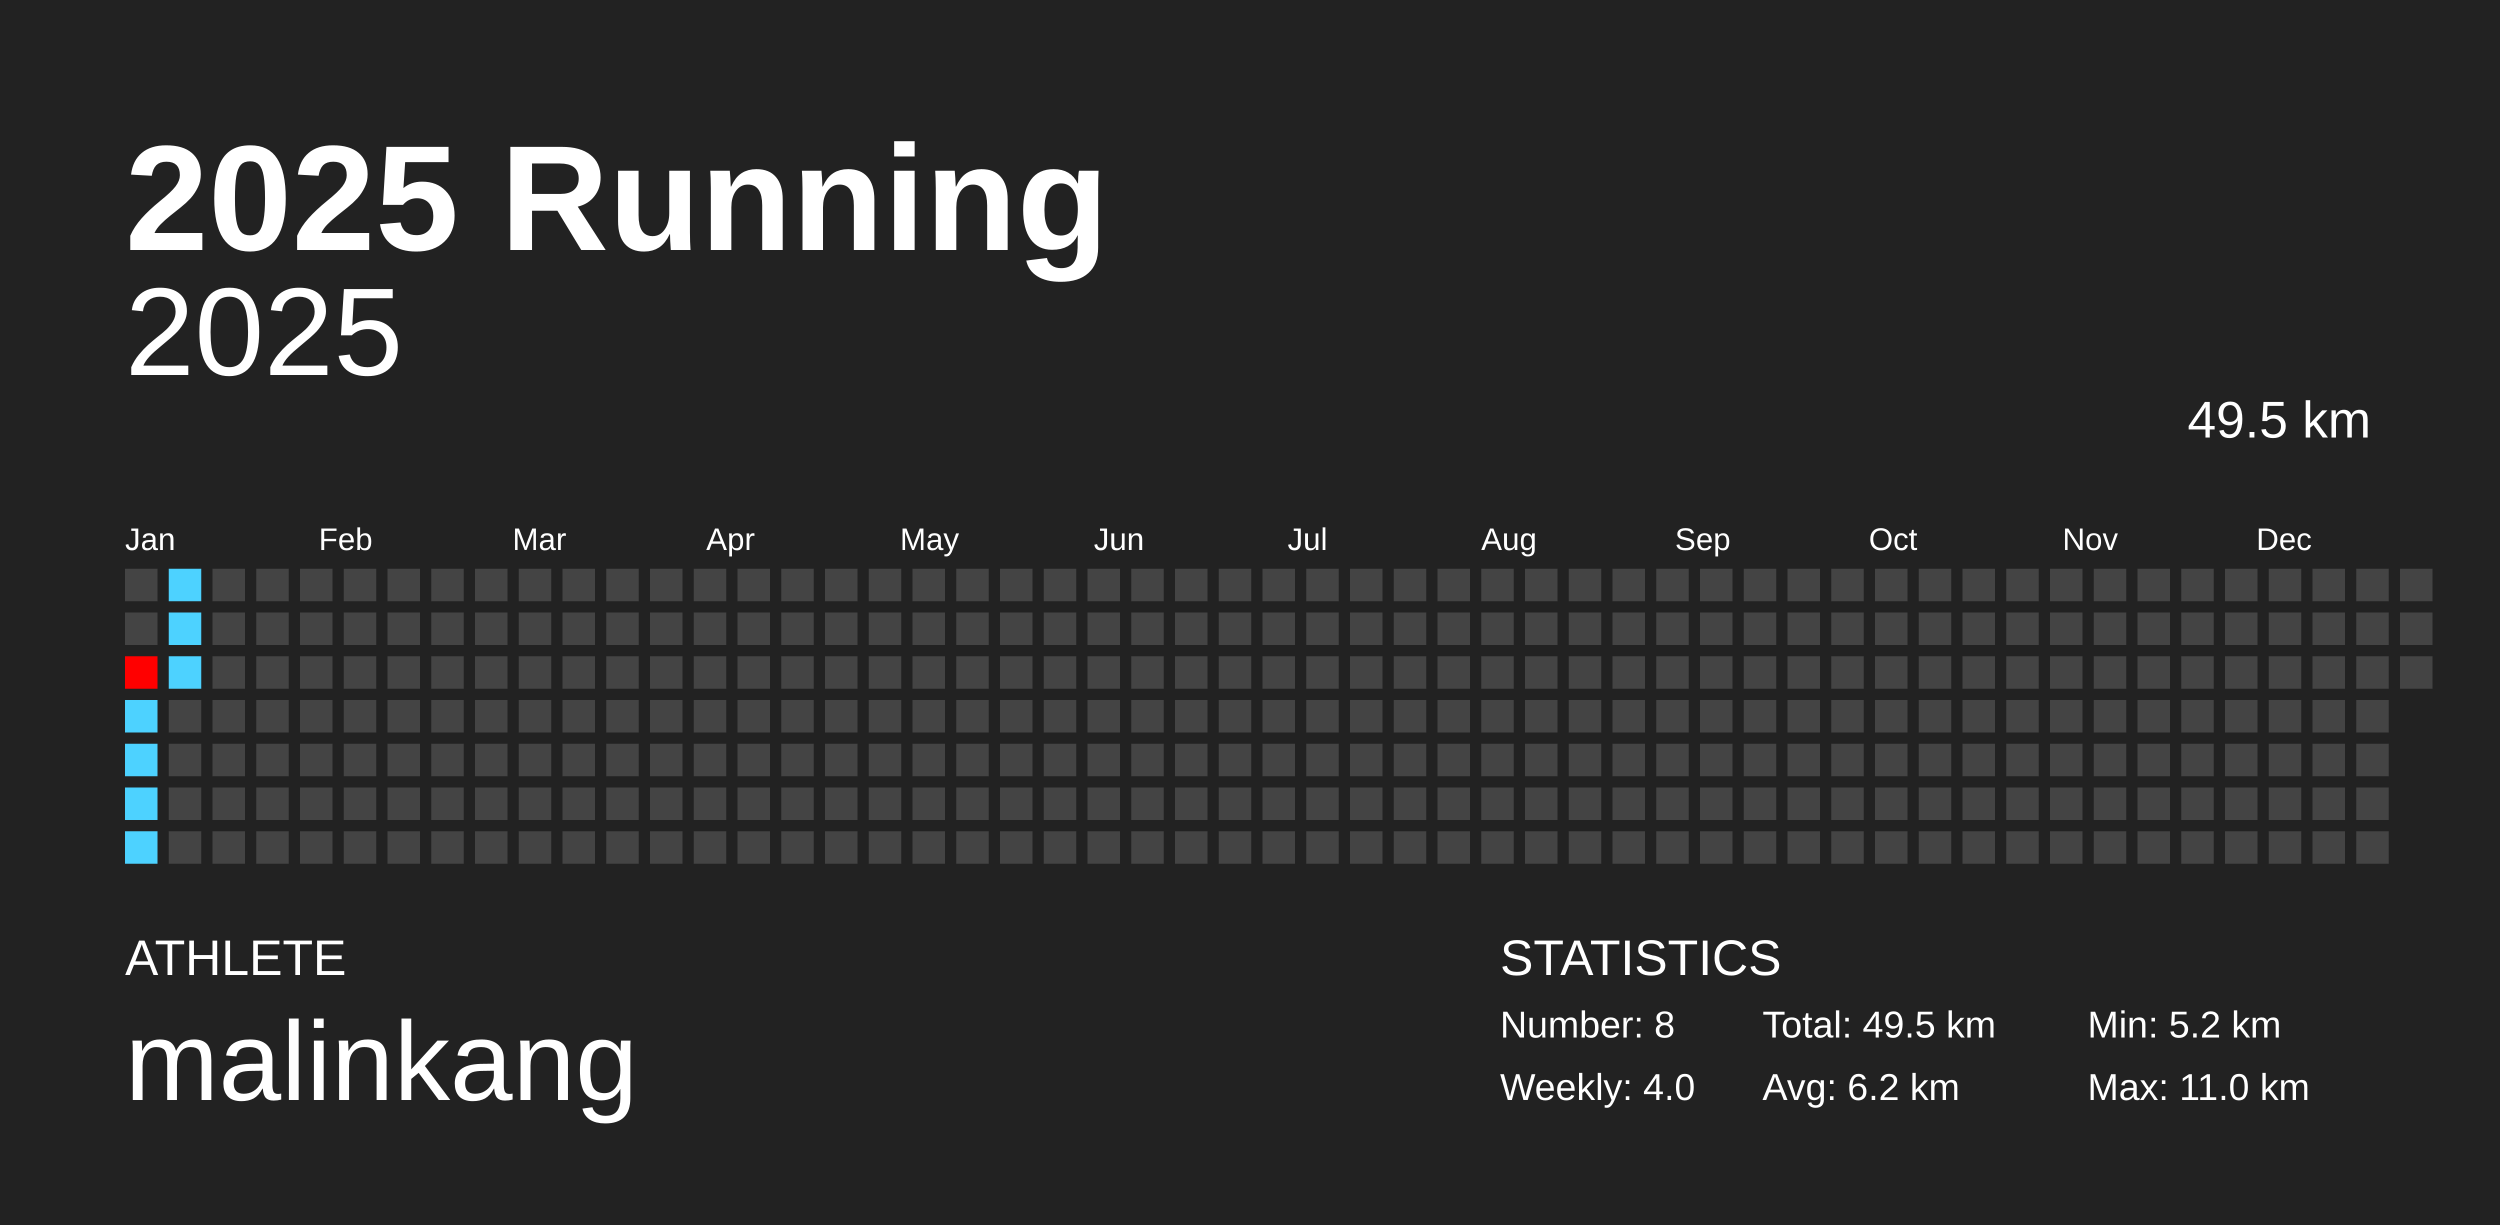
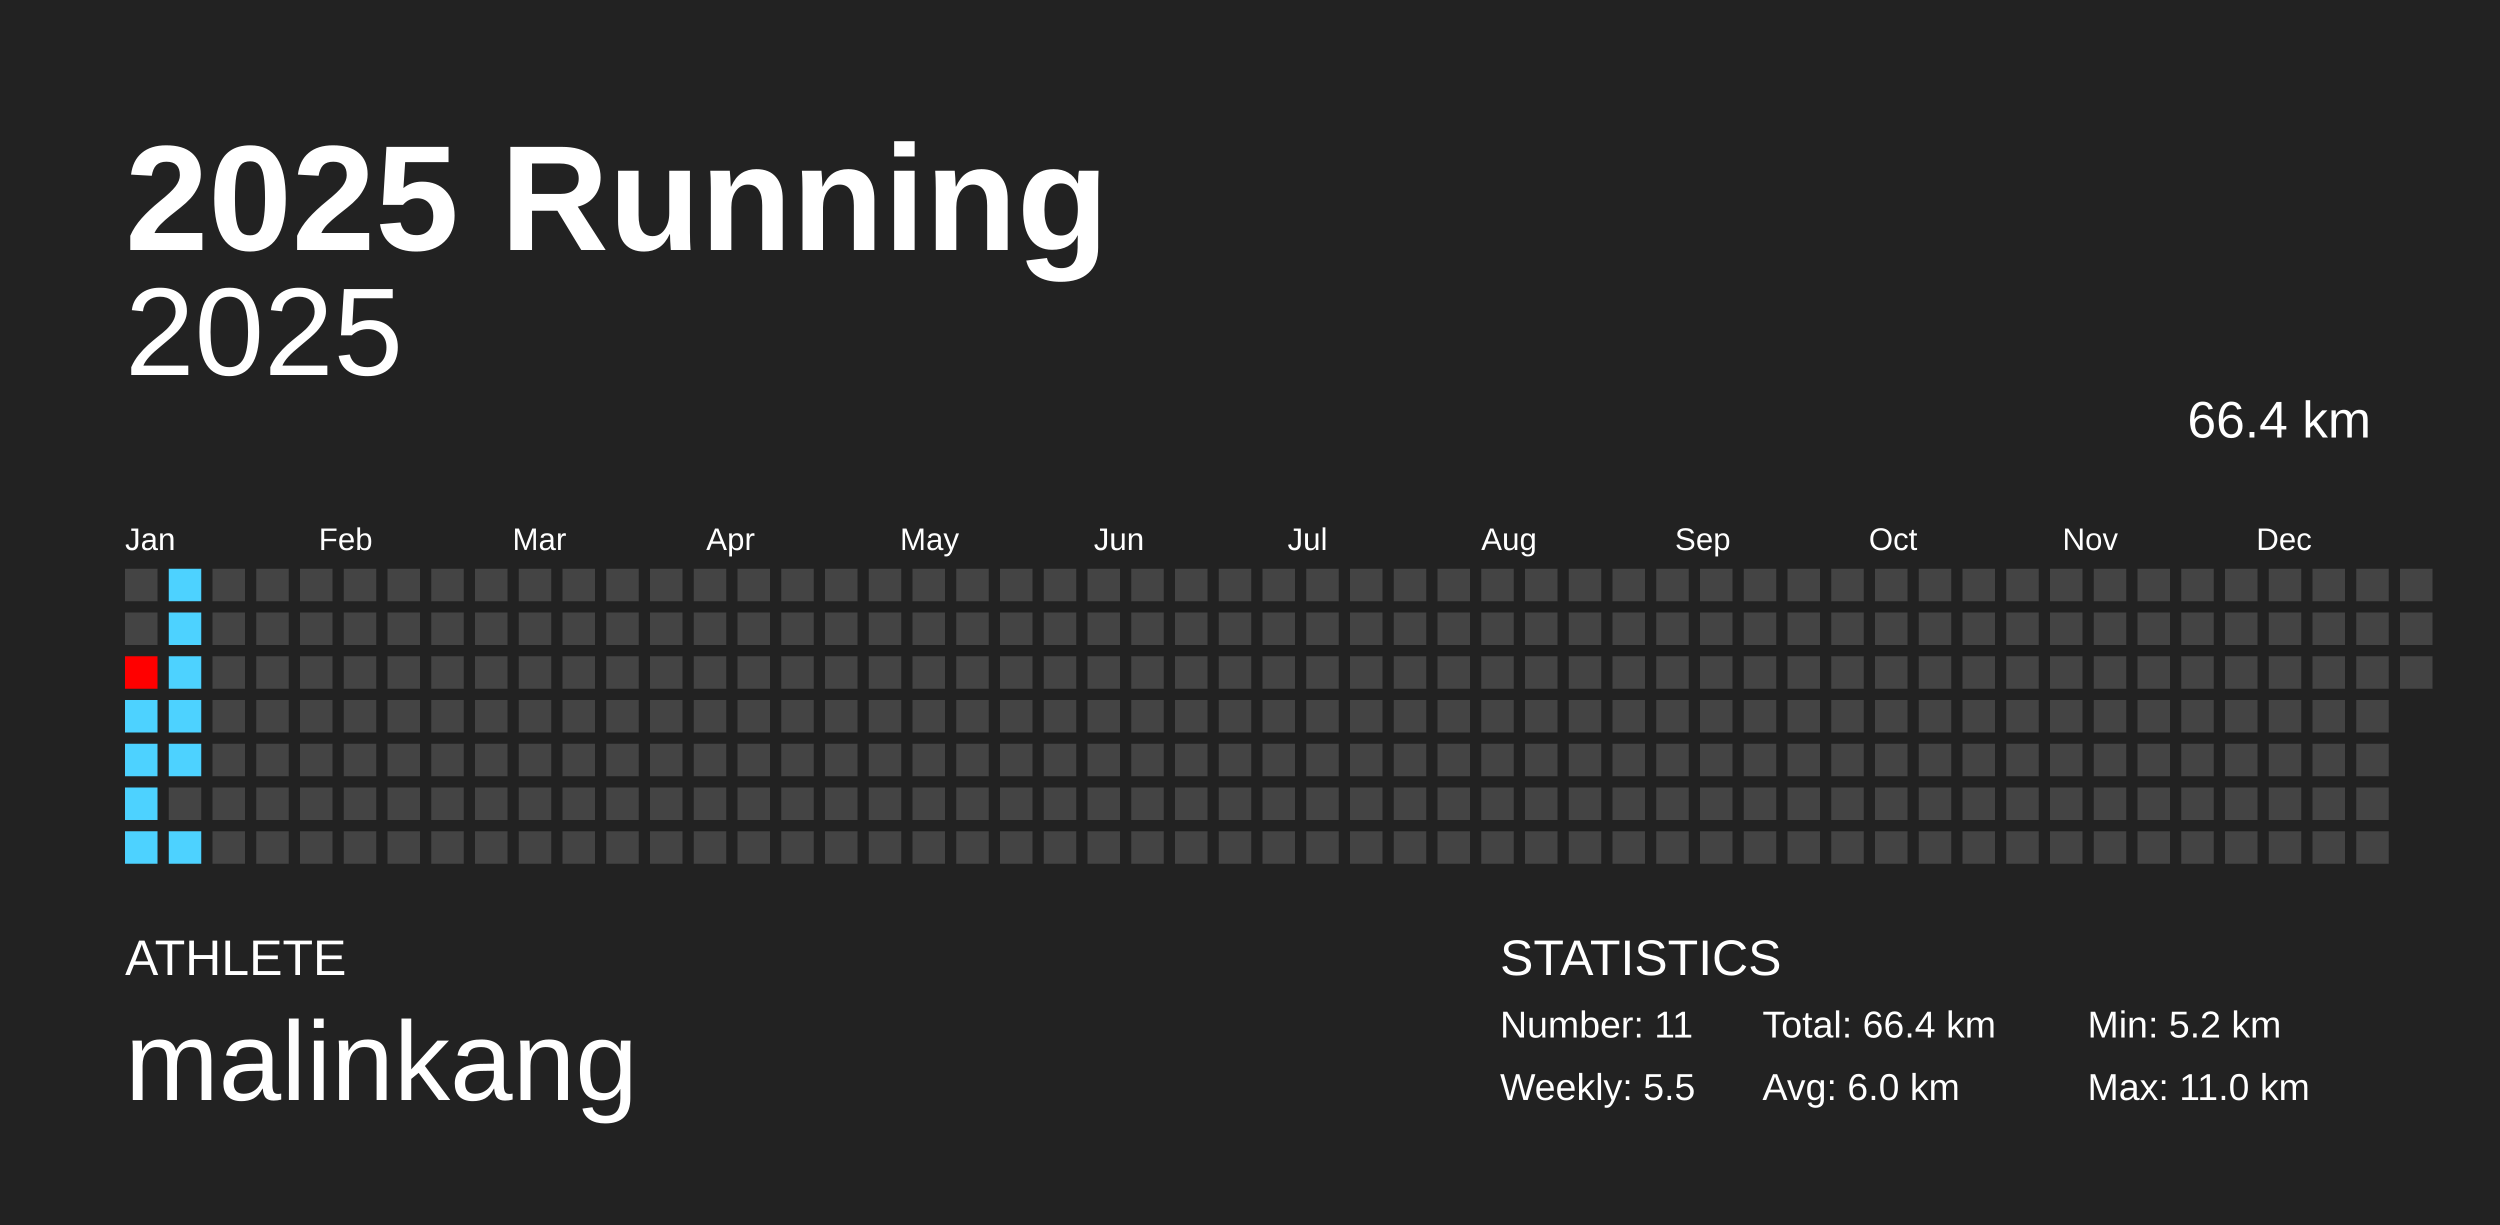
<svg xmlns="http://www.w3.org/2000/svg" baseProfile="full" height="98mm" version="1.1" viewBox="0,0,200,98" width="200mm">
  <defs />
  <rect fill="#222222" height="98" width="200" x="0" y="0" />
  <text fill="#FFFFFF" style="font-size:12px; font-family:Arial; font-weight:bold;" x="10" y="20">2025 Running</text>
  <text fill="#FFFFFF" style="font-size:4px; font-family:Arial" x="10" y="78">ATHLETE</text>
  <text fill="#FFFFFF" style="font-size:9px; font-family:Arial" x="10" y="88">malinkang</text>
  <text fill="#FFFFFF" style="font-size:4px; font-family:Arial" x="120" y="78">STATISTICS</text>
-   <text fill="#FFFFFF" style="font-size:3px; font-family:Arial" x="120" y="83">Number: 8</text>
-   <text fill="#FFFFFF" style="font-size:3px; font-family:Arial" x="120" y="88">Weekly: 4.0</text>
-   <text fill="#FFFFFF" style="font-size:3px; font-family:Arial" x="141" y="83">Total: 49.5 km</text>
-   <text fill="#FFFFFF" style="font-size:3px; font-family:Arial" x="141" y="88">Avg: 6.2 km</text>
+   <text fill="#FFFFFF" style="font-size:3px; font-family:Arial" x="120" y="83">Number: 11</text>
+   <text fill="#FFFFFF" style="font-size:3px; font-family:Arial" x="120" y="88">Weekly: 5.5</text>
+   <text fill="#FFFFFF" style="font-size:3px; font-family:Arial" x="141" y="83">Total: 66.4 km</text>
+   <text fill="#FFFFFF" style="font-size:3px; font-family:Arial" x="141" y="88">Avg: 6.0 km</text>
  <text fill="#FFFFFF" style="font-size:3px; font-family:Arial" x="167" y="83">Min: 5.2 km</text>
  <text fill="#FFFFFF" style="font-size:3px; font-family:Arial" x="167" y="88">Max: 11.0 km</text>
  <text alignment-baseline="hanging" fill="#FFFFFF" style="font-size:10.0px; font-family:Arial;" x="10" y="30">2025</text>
-   <text alignment-baseline="hanging" fill="#FFFFFF" style="font-size:4.125px; font-family:Arial;" x="175" y="35">49.5 km</text>
+   <text alignment-baseline="hanging" fill="#FFFFFF" style="font-size:4.125px; font-family:Arial;" x="175" y="35">66.4 km</text>
  <text fill="#FFFFFF" style="font-size:2.5px; font-family:Arial" x="10.0" y="44">Jan</text>
  <text fill="#FFFFFF" style="font-size:2.5px; font-family:Arial" x="25.5" y="44">Feb</text>
  <text fill="#FFFFFF" style="font-size:2.5px; font-family:Arial" x="41.0" y="44">Mar</text>
  <text fill="#FFFFFF" style="font-size:2.5px; font-family:Arial" x="56.5" y="44">Apr</text>
  <text fill="#FFFFFF" style="font-size:2.5px; font-family:Arial" x="72.0" y="44">May</text>
  <text fill="#FFFFFF" style="font-size:2.5px; font-family:Arial" x="87.5" y="44">Jun</text>
  <text fill="#FFFFFF" style="font-size:2.5px; font-family:Arial" x="103.0" y="44">Jul</text>
  <text fill="#FFFFFF" style="font-size:2.5px; font-family:Arial" x="118.5" y="44">Aug</text>
  <text fill="#FFFFFF" style="font-size:2.5px; font-family:Arial" x="134.0" y="44">Sep</text>
  <text fill="#FFFFFF" style="font-size:2.5px; font-family:Arial" x="149.5" y="44">Oct</text>
  <text fill="#FFFFFF" style="font-size:2.5px; font-family:Arial" x="165.0" y="44">Nov</text>
  <text fill="#FFFFFF" style="font-size:2.5px; font-family:Arial" x="180.5" y="44">Dec</text>
  <rect fill="#444444" height="2.6" width="2.6" x="10.0" y="45.5" />
  <rect fill="#444444" height="2.6" width="2.6" x="10.0" y="49.0" />
  <rect fill="#ff0000" height="2.6" width="2.6" x="10.0" y="52.5" />
  <rect fill="#4dd2ff" height="2.6" width="2.6" x="10.0" y="56.0" />
  <rect fill="#4dd2ff" height="2.6" width="2.6" x="10.0" y="59.5" />
  <rect fill="#4dd2ff" height="2.6" width="2.6" x="10.0" y="63.0" />
  <rect fill="#4dd2ff" height="2.6" width="2.6" x="10.0" y="66.5" />
  <rect fill="#4dd2ff" height="2.6" width="2.6" x="13.5" y="45.5" />
  <rect fill="#4dd2ff" height="2.6" width="2.6" x="13.5" y="49.0" />
  <rect fill="#4dd2ff" height="2.6" width="2.6" x="13.5" y="52.5" />
-   <rect fill="#444444" height="2.6" width="2.6" x="13.5" y="56.0" />
-   <rect fill="#444444" height="2.6" width="2.6" x="13.5" y="59.5" />
+   <rect fill="#4dd2ff" height="2.6" width="2.6" x="13.5" y="56.0" />
+   <rect fill="#4dd2ff" height="2.6" width="2.6" x="13.5" y="59.5" />
  <rect fill="#444444" height="2.6" width="2.6" x="13.5" y="63.0" />
-   <rect fill="#444444" height="2.6" width="2.6" x="13.5" y="66.5" />
+   <rect fill="#4dd2ff" height="2.6" width="2.6" x="13.5" y="66.5" />
  <rect fill="#444444" height="2.6" width="2.6" x="17.0" y="45.5" />
  <rect fill="#444444" height="2.6" width="2.6" x="17.0" y="49.0" />
  <rect fill="#444444" height="2.6" width="2.6" x="17.0" y="52.5" />
  <rect fill="#444444" height="2.6" width="2.6" x="17.0" y="56.0" />
  <rect fill="#444444" height="2.6" width="2.6" x="17.0" y="59.5" />
  <rect fill="#444444" height="2.6" width="2.6" x="17.0" y="63.0" />
  <rect fill="#444444" height="2.6" width="2.6" x="17.0" y="66.5" />
  <rect fill="#444444" height="2.6" width="2.6" x="20.5" y="45.5" />
  <rect fill="#444444" height="2.6" width="2.6" x="20.5" y="49.0" />
  <rect fill="#444444" height="2.6" width="2.6" x="20.5" y="52.5" />
  <rect fill="#444444" height="2.6" width="2.6" x="20.5" y="56.0" />
  <rect fill="#444444" height="2.6" width="2.6" x="20.5" y="59.5" />
  <rect fill="#444444" height="2.6" width="2.6" x="20.5" y="63.0" />
  <rect fill="#444444" height="2.6" width="2.6" x="20.5" y="66.5" />
  <rect fill="#444444" height="2.6" width="2.6" x="24.0" y="45.5" />
  <rect fill="#444444" height="2.6" width="2.6" x="24.0" y="49.0" />
  <rect fill="#444444" height="2.6" width="2.6" x="24.0" y="52.5" />
  <rect fill="#444444" height="2.6" width="2.6" x="24.0" y="56.0" />
  <rect fill="#444444" height="2.6" width="2.6" x="24.0" y="59.5" />
  <rect fill="#444444" height="2.6" width="2.6" x="24.0" y="63.0" />
  <rect fill="#444444" height="2.6" width="2.6" x="24.0" y="66.5" />
  <rect fill="#444444" height="2.6" width="2.6" x="27.5" y="45.5" />
  <rect fill="#444444" height="2.6" width="2.6" x="27.5" y="49.0" />
  <rect fill="#444444" height="2.6" width="2.6" x="27.5" y="52.5" />
  <rect fill="#444444" height="2.6" width="2.6" x="27.5" y="56.0" />
  <rect fill="#444444" height="2.6" width="2.6" x="27.5" y="59.5" />
  <rect fill="#444444" height="2.6" width="2.6" x="27.5" y="63.0" />
  <rect fill="#444444" height="2.6" width="2.6" x="27.5" y="66.5" />
  <rect fill="#444444" height="2.6" width="2.6" x="31.0" y="45.5" />
  <rect fill="#444444" height="2.6" width="2.6" x="31.0" y="49.0" />
  <rect fill="#444444" height="2.6" width="2.6" x="31.0" y="52.5" />
  <rect fill="#444444" height="2.6" width="2.6" x="31.0" y="56.0" />
  <rect fill="#444444" height="2.6" width="2.6" x="31.0" y="59.5" />
  <rect fill="#444444" height="2.6" width="2.6" x="31.0" y="63.0" />
  <rect fill="#444444" height="2.6" width="2.6" x="31.0" y="66.5" />
  <rect fill="#444444" height="2.6" width="2.6" x="34.5" y="45.5" />
  <rect fill="#444444" height="2.6" width="2.6" x="34.5" y="49.0" />
  <rect fill="#444444" height="2.6" width="2.6" x="34.5" y="52.5" />
  <rect fill="#444444" height="2.6" width="2.6" x="34.5" y="56.0" />
  <rect fill="#444444" height="2.6" width="2.6" x="34.5" y="59.5" />
  <rect fill="#444444" height="2.6" width="2.6" x="34.5" y="63.0" />
  <rect fill="#444444" height="2.6" width="2.6" x="34.5" y="66.5" />
  <rect fill="#444444" height="2.6" width="2.6" x="38.0" y="45.5" />
  <rect fill="#444444" height="2.6" width="2.6" x="38.0" y="49.0" />
  <rect fill="#444444" height="2.6" width="2.6" x="38.0" y="52.5" />
  <rect fill="#444444" height="2.6" width="2.6" x="38.0" y="56.0" />
  <rect fill="#444444" height="2.6" width="2.6" x="38.0" y="59.5" />
  <rect fill="#444444" height="2.6" width="2.6" x="38.0" y="63.0" />
  <rect fill="#444444" height="2.6" width="2.6" x="38.0" y="66.5" />
  <rect fill="#444444" height="2.6" width="2.6" x="41.5" y="45.5" />
  <rect fill="#444444" height="2.6" width="2.6" x="41.5" y="49.0" />
  <rect fill="#444444" height="2.6" width="2.6" x="41.5" y="52.5" />
  <rect fill="#444444" height="2.6" width="2.6" x="41.5" y="56.0" />
  <rect fill="#444444" height="2.6" width="2.6" x="41.5" y="59.5" />
  <rect fill="#444444" height="2.6" width="2.6" x="41.5" y="63.0" />
  <rect fill="#444444" height="2.6" width="2.6" x="41.5" y="66.5" />
  <rect fill="#444444" height="2.6" width="2.6" x="45.0" y="45.5" />
  <rect fill="#444444" height="2.6" width="2.6" x="45.0" y="49.0" />
  <rect fill="#444444" height="2.6" width="2.6" x="45.0" y="52.5" />
  <rect fill="#444444" height="2.6" width="2.6" x="45.0" y="56.0" />
  <rect fill="#444444" height="2.6" width="2.6" x="45.0" y="59.5" />
  <rect fill="#444444" height="2.6" width="2.6" x="45.0" y="63.0" />
  <rect fill="#444444" height="2.6" width="2.6" x="45.0" y="66.5" />
  <rect fill="#444444" height="2.6" width="2.6" x="48.5" y="45.5" />
  <rect fill="#444444" height="2.6" width="2.6" x="48.5" y="49.0" />
  <rect fill="#444444" height="2.6" width="2.6" x="48.5" y="52.5" />
  <rect fill="#444444" height="2.6" width="2.6" x="48.5" y="56.0" />
  <rect fill="#444444" height="2.6" width="2.6" x="48.5" y="59.5" />
  <rect fill="#444444" height="2.6" width="2.6" x="48.5" y="63.0" />
  <rect fill="#444444" height="2.6" width="2.6" x="48.5" y="66.5" />
  <rect fill="#444444" height="2.6" width="2.6" x="52.0" y="45.5" />
  <rect fill="#444444" height="2.6" width="2.6" x="52.0" y="49.0" />
  <rect fill="#444444" height="2.6" width="2.6" x="52.0" y="52.5" />
  <rect fill="#444444" height="2.6" width="2.6" x="52.0" y="56.0" />
  <rect fill="#444444" height="2.6" width="2.6" x="52.0" y="59.5" />
  <rect fill="#444444" height="2.6" width="2.6" x="52.0" y="63.0" />
  <rect fill="#444444" height="2.6" width="2.6" x="52.0" y="66.5" />
  <rect fill="#444444" height="2.6" width="2.6" x="55.5" y="45.5" />
  <rect fill="#444444" height="2.6" width="2.6" x="55.5" y="49.0" />
  <rect fill="#444444" height="2.6" width="2.6" x="55.5" y="52.5" />
  <rect fill="#444444" height="2.6" width="2.6" x="55.5" y="56.0" />
  <rect fill="#444444" height="2.6" width="2.6" x="55.5" y="59.5" />
  <rect fill="#444444" height="2.6" width="2.6" x="55.5" y="63.0" />
  <rect fill="#444444" height="2.6" width="2.6" x="55.5" y="66.5" />
  <rect fill="#444444" height="2.6" width="2.6" x="59.0" y="45.5" />
  <rect fill="#444444" height="2.6" width="2.6" x="59.0" y="49.0" />
  <rect fill="#444444" height="2.6" width="2.6" x="59.0" y="52.5" />
  <rect fill="#444444" height="2.6" width="2.6" x="59.0" y="56.0" />
  <rect fill="#444444" height="2.6" width="2.6" x="59.0" y="59.5" />
  <rect fill="#444444" height="2.6" width="2.6" x="59.0" y="63.0" />
  <rect fill="#444444" height="2.6" width="2.6" x="59.0" y="66.5" />
  <rect fill="#444444" height="2.6" width="2.6" x="62.5" y="45.5" />
  <rect fill="#444444" height="2.6" width="2.6" x="62.5" y="49.0" />
  <rect fill="#444444" height="2.6" width="2.6" x="62.5" y="52.5" />
  <rect fill="#444444" height="2.6" width="2.6" x="62.5" y="56.0" />
  <rect fill="#444444" height="2.6" width="2.6" x="62.5" y="59.5" />
  <rect fill="#444444" height="2.6" width="2.6" x="62.5" y="63.0" />
  <rect fill="#444444" height="2.6" width="2.6" x="62.5" y="66.5" />
  <rect fill="#444444" height="2.6" width="2.6" x="66.0" y="45.5" />
  <rect fill="#444444" height="2.6" width="2.6" x="66.0" y="49.0" />
  <rect fill="#444444" height="2.6" width="2.6" x="66.0" y="52.5" />
  <rect fill="#444444" height="2.6" width="2.6" x="66.0" y="56.0" />
  <rect fill="#444444" height="2.6" width="2.6" x="66.0" y="59.5" />
  <rect fill="#444444" height="2.6" width="2.6" x="66.0" y="63.0" />
  <rect fill="#444444" height="2.6" width="2.6" x="66.0" y="66.5" />
  <rect fill="#444444" height="2.6" width="2.6" x="69.5" y="45.5" />
  <rect fill="#444444" height="2.6" width="2.6" x="69.5" y="49.0" />
  <rect fill="#444444" height="2.6" width="2.6" x="69.5" y="52.5" />
  <rect fill="#444444" height="2.6" width="2.6" x="69.5" y="56.0" />
  <rect fill="#444444" height="2.6" width="2.6" x="69.5" y="59.5" />
  <rect fill="#444444" height="2.6" width="2.6" x="69.5" y="63.0" />
  <rect fill="#444444" height="2.6" width="2.6" x="69.5" y="66.5" />
  <rect fill="#444444" height="2.6" width="2.6" x="73.0" y="45.5" />
  <rect fill="#444444" height="2.6" width="2.6" x="73.0" y="49.0" />
  <rect fill="#444444" height="2.6" width="2.6" x="73.0" y="52.5" />
  <rect fill="#444444" height="2.6" width="2.6" x="73.0" y="56.0" />
  <rect fill="#444444" height="2.6" width="2.6" x="73.0" y="59.5" />
  <rect fill="#444444" height="2.6" width="2.6" x="73.0" y="63.0" />
  <rect fill="#444444" height="2.6" width="2.6" x="73.0" y="66.5" />
  <rect fill="#444444" height="2.6" width="2.6" x="76.5" y="45.5" />
  <rect fill="#444444" height="2.6" width="2.6" x="76.5" y="49.0" />
  <rect fill="#444444" height="2.6" width="2.6" x="76.5" y="52.5" />
  <rect fill="#444444" height="2.6" width="2.6" x="76.5" y="56.0" />
  <rect fill="#444444" height="2.6" width="2.6" x="76.5" y="59.5" />
  <rect fill="#444444" height="2.6" width="2.6" x="76.5" y="63.0" />
  <rect fill="#444444" height="2.6" width="2.6" x="76.5" y="66.5" />
  <rect fill="#444444" height="2.6" width="2.6" x="80.0" y="45.5" />
  <rect fill="#444444" height="2.6" width="2.6" x="80.0" y="49.0" />
  <rect fill="#444444" height="2.6" width="2.6" x="80.0" y="52.5" />
  <rect fill="#444444" height="2.6" width="2.6" x="80.0" y="56.0" />
  <rect fill="#444444" height="2.6" width="2.6" x="80.0" y="59.5" />
  <rect fill="#444444" height="2.6" width="2.6" x="80.0" y="63.0" />
  <rect fill="#444444" height="2.6" width="2.6" x="80.0" y="66.5" />
  <rect fill="#444444" height="2.6" width="2.6" x="83.5" y="45.5" />
  <rect fill="#444444" height="2.6" width="2.6" x="83.5" y="49.0" />
  <rect fill="#444444" height="2.6" width="2.6" x="83.5" y="52.5" />
  <rect fill="#444444" height="2.6" width="2.6" x="83.5" y="56.0" />
  <rect fill="#444444" height="2.6" width="2.6" x="83.5" y="59.5" />
  <rect fill="#444444" height="2.6" width="2.6" x="83.5" y="63.0" />
  <rect fill="#444444" height="2.6" width="2.6" x="83.5" y="66.5" />
  <rect fill="#444444" height="2.6" width="2.6" x="87.0" y="45.5" />
  <rect fill="#444444" height="2.6" width="2.6" x="87.0" y="49.0" />
  <rect fill="#444444" height="2.6" width="2.6" x="87.0" y="52.5" />
  <rect fill="#444444" height="2.6" width="2.6" x="87.0" y="56.0" />
  <rect fill="#444444" height="2.6" width="2.6" x="87.0" y="59.5" />
  <rect fill="#444444" height="2.6" width="2.6" x="87.0" y="63.0" />
  <rect fill="#444444" height="2.6" width="2.6" x="87.0" y="66.5" />
  <rect fill="#444444" height="2.6" width="2.6" x="90.5" y="45.5" />
  <rect fill="#444444" height="2.6" width="2.6" x="90.5" y="49.0" />
  <rect fill="#444444" height="2.6" width="2.6" x="90.5" y="52.5" />
  <rect fill="#444444" height="2.6" width="2.6" x="90.5" y="56.0" />
  <rect fill="#444444" height="2.6" width="2.6" x="90.5" y="59.5" />
  <rect fill="#444444" height="2.6" width="2.6" x="90.5" y="63.0" />
  <rect fill="#444444" height="2.6" width="2.6" x="90.5" y="66.5" />
  <rect fill="#444444" height="2.6" width="2.6" x="94.0" y="45.5" />
  <rect fill="#444444" height="2.6" width="2.6" x="94.0" y="49.0" />
  <rect fill="#444444" height="2.6" width="2.6" x="94.0" y="52.5" />
  <rect fill="#444444" height="2.6" width="2.6" x="94.0" y="56.0" />
  <rect fill="#444444" height="2.6" width="2.6" x="94.0" y="59.5" />
  <rect fill="#444444" height="2.6" width="2.6" x="94.0" y="63.0" />
  <rect fill="#444444" height="2.6" width="2.6" x="94.0" y="66.5" />
  <rect fill="#444444" height="2.6" width="2.6" x="97.5" y="45.5" />
  <rect fill="#444444" height="2.6" width="2.6" x="97.5" y="49.0" />
  <rect fill="#444444" height="2.6" width="2.6" x="97.5" y="52.5" />
  <rect fill="#444444" height="2.6" width="2.6" x="97.5" y="56.0" />
  <rect fill="#444444" height="2.6" width="2.6" x="97.5" y="59.5" />
  <rect fill="#444444" height="2.6" width="2.6" x="97.5" y="63.0" />
  <rect fill="#444444" height="2.6" width="2.6" x="97.5" y="66.5" />
  <rect fill="#444444" height="2.6" width="2.6" x="101.0" y="45.5" />
  <rect fill="#444444" height="2.6" width="2.6" x="101.0" y="49.0" />
  <rect fill="#444444" height="2.6" width="2.6" x="101.0" y="52.5" />
  <rect fill="#444444" height="2.6" width="2.6" x="101.0" y="56.0" />
  <rect fill="#444444" height="2.6" width="2.6" x="101.0" y="59.5" />
  <rect fill="#444444" height="2.6" width="2.6" x="101.0" y="63.0" />
  <rect fill="#444444" height="2.6" width="2.6" x="101.0" y="66.5" />
  <rect fill="#444444" height="2.6" width="2.6" x="104.5" y="45.5" />
  <rect fill="#444444" height="2.6" width="2.6" x="104.5" y="49.0" />
  <rect fill="#444444" height="2.6" width="2.6" x="104.5" y="52.5" />
  <rect fill="#444444" height="2.6" width="2.6" x="104.5" y="56.0" />
  <rect fill="#444444" height="2.6" width="2.6" x="104.5" y="59.5" />
  <rect fill="#444444" height="2.6" width="2.6" x="104.5" y="63.0" />
  <rect fill="#444444" height="2.6" width="2.6" x="104.5" y="66.5" />
  <rect fill="#444444" height="2.6" width="2.6" x="108.0" y="45.5" />
  <rect fill="#444444" height="2.6" width="2.6" x="108.0" y="49.0" />
  <rect fill="#444444" height="2.6" width="2.6" x="108.0" y="52.5" />
  <rect fill="#444444" height="2.6" width="2.6" x="108.0" y="56.0" />
  <rect fill="#444444" height="2.6" width="2.6" x="108.0" y="59.5" />
  <rect fill="#444444" height="2.6" width="2.6" x="108.0" y="63.0" />
  <rect fill="#444444" height="2.6" width="2.6" x="108.0" y="66.5" />
  <rect fill="#444444" height="2.6" width="2.6" x="111.5" y="45.5" />
  <rect fill="#444444" height="2.6" width="2.6" x="111.5" y="49.0" />
  <rect fill="#444444" height="2.6" width="2.6" x="111.5" y="52.5" />
  <rect fill="#444444" height="2.6" width="2.6" x="111.5" y="56.0" />
  <rect fill="#444444" height="2.6" width="2.6" x="111.5" y="59.5" />
  <rect fill="#444444" height="2.6" width="2.6" x="111.5" y="63.0" />
  <rect fill="#444444" height="2.6" width="2.6" x="111.5" y="66.5" />
  <rect fill="#444444" height="2.6" width="2.6" x="115.0" y="45.5" />
  <rect fill="#444444" height="2.6" width="2.6" x="115.0" y="49.0" />
  <rect fill="#444444" height="2.6" width="2.6" x="115.0" y="52.5" />
  <rect fill="#444444" height="2.6" width="2.6" x="115.0" y="56.0" />
  <rect fill="#444444" height="2.6" width="2.6" x="115.0" y="59.5" />
  <rect fill="#444444" height="2.6" width="2.6" x="115.0" y="63.0" />
  <rect fill="#444444" height="2.6" width="2.6" x="115.0" y="66.5" />
  <rect fill="#444444" height="2.6" width="2.6" x="118.5" y="45.5" />
  <rect fill="#444444" height="2.6" width="2.6" x="118.5" y="49.0" />
  <rect fill="#444444" height="2.6" width="2.6" x="118.5" y="52.5" />
  <rect fill="#444444" height="2.6" width="2.6" x="118.5" y="56.0" />
  <rect fill="#444444" height="2.6" width="2.6" x="118.5" y="59.5" />
  <rect fill="#444444" height="2.6" width="2.6" x="118.5" y="63.0" />
  <rect fill="#444444" height="2.6" width="2.6" x="118.5" y="66.5" />
  <rect fill="#444444" height="2.6" width="2.6" x="122.0" y="45.5" />
  <rect fill="#444444" height="2.6" width="2.6" x="122.0" y="49.0" />
  <rect fill="#444444" height="2.6" width="2.6" x="122.0" y="52.5" />
  <rect fill="#444444" height="2.6" width="2.6" x="122.0" y="56.0" />
  <rect fill="#444444" height="2.6" width="2.6" x="122.0" y="59.5" />
  <rect fill="#444444" height="2.6" width="2.6" x="122.0" y="63.0" />
  <rect fill="#444444" height="2.6" width="2.6" x="122.0" y="66.5" />
  <rect fill="#444444" height="2.6" width="2.6" x="125.5" y="45.5" />
  <rect fill="#444444" height="2.6" width="2.6" x="125.5" y="49.0" />
  <rect fill="#444444" height="2.6" width="2.6" x="125.5" y="52.5" />
  <rect fill="#444444" height="2.6" width="2.6" x="125.5" y="56.0" />
  <rect fill="#444444" height="2.6" width="2.6" x="125.5" y="59.5" />
  <rect fill="#444444" height="2.6" width="2.6" x="125.5" y="63.0" />
  <rect fill="#444444" height="2.6" width="2.6" x="125.5" y="66.5" />
  <rect fill="#444444" height="2.6" width="2.6" x="129.0" y="45.5" />
  <rect fill="#444444" height="2.6" width="2.6" x="129.0" y="49.0" />
  <rect fill="#444444" height="2.6" width="2.6" x="129.0" y="52.5" />
  <rect fill="#444444" height="2.6" width="2.6" x="129.0" y="56.0" />
  <rect fill="#444444" height="2.6" width="2.6" x="129.0" y="59.5" />
  <rect fill="#444444" height="2.6" width="2.6" x="129.0" y="63.0" />
  <rect fill="#444444" height="2.6" width="2.6" x="129.0" y="66.5" />
  <rect fill="#444444" height="2.6" width="2.6" x="132.5" y="45.5" />
  <rect fill="#444444" height="2.6" width="2.6" x="132.5" y="49.0" />
  <rect fill="#444444" height="2.6" width="2.6" x="132.5" y="52.5" />
  <rect fill="#444444" height="2.6" width="2.6" x="132.5" y="56.0" />
  <rect fill="#444444" height="2.6" width="2.6" x="132.5" y="59.5" />
  <rect fill="#444444" height="2.6" width="2.6" x="132.5" y="63.0" />
  <rect fill="#444444" height="2.6" width="2.6" x="132.5" y="66.5" />
  <rect fill="#444444" height="2.6" width="2.6" x="136.0" y="45.5" />
  <rect fill="#444444" height="2.6" width="2.6" x="136.0" y="49.0" />
  <rect fill="#444444" height="2.6" width="2.6" x="136.0" y="52.5" />
  <rect fill="#444444" height="2.6" width="2.6" x="136.0" y="56.0" />
  <rect fill="#444444" height="2.6" width="2.6" x="136.0" y="59.5" />
  <rect fill="#444444" height="2.6" width="2.6" x="136.0" y="63.0" />
  <rect fill="#444444" height="2.6" width="2.6" x="136.0" y="66.5" />
  <rect fill="#444444" height="2.6" width="2.6" x="139.5" y="45.5" />
  <rect fill="#444444" height="2.6" width="2.6" x="139.5" y="49.0" />
  <rect fill="#444444" height="2.6" width="2.6" x="139.5" y="52.5" />
  <rect fill="#444444" height="2.6" width="2.6" x="139.5" y="56.0" />
  <rect fill="#444444" height="2.6" width="2.6" x="139.5" y="59.5" />
  <rect fill="#444444" height="2.6" width="2.6" x="139.5" y="63.0" />
  <rect fill="#444444" height="2.6" width="2.6" x="139.5" y="66.5" />
  <rect fill="#444444" height="2.6" width="2.6" x="143.0" y="45.5" />
  <rect fill="#444444" height="2.6" width="2.6" x="143.0" y="49.0" />
  <rect fill="#444444" height="2.6" width="2.6" x="143.0" y="52.5" />
  <rect fill="#444444" height="2.6" width="2.6" x="143.0" y="56.0" />
  <rect fill="#444444" height="2.6" width="2.6" x="143.0" y="59.5" />
  <rect fill="#444444" height="2.6" width="2.6" x="143.0" y="63.0" />
  <rect fill="#444444" height="2.6" width="2.6" x="143.0" y="66.5" />
  <rect fill="#444444" height="2.6" width="2.6" x="146.5" y="45.5" />
  <rect fill="#444444" height="2.6" width="2.6" x="146.5" y="49.0" />
  <rect fill="#444444" height="2.6" width="2.6" x="146.5" y="52.5" />
  <rect fill="#444444" height="2.6" width="2.6" x="146.5" y="56.0" />
  <rect fill="#444444" height="2.6" width="2.6" x="146.5" y="59.5" />
  <rect fill="#444444" height="2.6" width="2.6" x="146.5" y="63.0" />
  <rect fill="#444444" height="2.6" width="2.6" x="146.5" y="66.5" />
  <rect fill="#444444" height="2.6" width="2.6" x="150.0" y="45.5" />
  <rect fill="#444444" height="2.6" width="2.6" x="150.0" y="49.0" />
  <rect fill="#444444" height="2.6" width="2.6" x="150.0" y="52.5" />
  <rect fill="#444444" height="2.6" width="2.6" x="150.0" y="56.0" />
  <rect fill="#444444" height="2.6" width="2.6" x="150.0" y="59.5" />
  <rect fill="#444444" height="2.6" width="2.6" x="150.0" y="63.0" />
  <rect fill="#444444" height="2.6" width="2.6" x="150.0" y="66.5" />
  <rect fill="#444444" height="2.6" width="2.6" x="153.5" y="45.5" />
  <rect fill="#444444" height="2.6" width="2.6" x="153.5" y="49.0" />
  <rect fill="#444444" height="2.6" width="2.6" x="153.5" y="52.5" />
  <rect fill="#444444" height="2.6" width="2.6" x="153.5" y="56.0" />
  <rect fill="#444444" height="2.6" width="2.6" x="153.5" y="59.5" />
  <rect fill="#444444" height="2.6" width="2.6" x="153.5" y="63.0" />
  <rect fill="#444444" height="2.6" width="2.6" x="153.5" y="66.5" />
  <rect fill="#444444" height="2.6" width="2.6" x="157.0" y="45.5" />
  <rect fill="#444444" height="2.6" width="2.6" x="157.0" y="49.0" />
  <rect fill="#444444" height="2.6" width="2.6" x="157.0" y="52.5" />
  <rect fill="#444444" height="2.6" width="2.6" x="157.0" y="56.0" />
  <rect fill="#444444" height="2.6" width="2.6" x="157.0" y="59.5" />
  <rect fill="#444444" height="2.6" width="2.6" x="157.0" y="63.0" />
  <rect fill="#444444" height="2.6" width="2.6" x="157.0" y="66.5" />
  <rect fill="#444444" height="2.6" width="2.6" x="160.5" y="45.5" />
  <rect fill="#444444" height="2.6" width="2.6" x="160.5" y="49.0" />
  <rect fill="#444444" height="2.6" width="2.6" x="160.5" y="52.5" />
  <rect fill="#444444" height="2.6" width="2.6" x="160.5" y="56.0" />
  <rect fill="#444444" height="2.6" width="2.6" x="160.5" y="59.5" />
  <rect fill="#444444" height="2.6" width="2.6" x="160.5" y="63.0" />
  <rect fill="#444444" height="2.6" width="2.6" x="160.5" y="66.5" />
  <rect fill="#444444" height="2.6" width="2.6" x="164.0" y="45.5" />
  <rect fill="#444444" height="2.6" width="2.6" x="164.0" y="49.0" />
  <rect fill="#444444" height="2.6" width="2.6" x="164.0" y="52.5" />
  <rect fill="#444444" height="2.6" width="2.6" x="164.0" y="56.0" />
  <rect fill="#444444" height="2.6" width="2.6" x="164.0" y="59.5" />
  <rect fill="#444444" height="2.6" width="2.6" x="164.0" y="63.0" />
  <rect fill="#444444" height="2.6" width="2.6" x="164.0" y="66.5" />
  <rect fill="#444444" height="2.6" width="2.6" x="167.5" y="45.5" />
  <rect fill="#444444" height="2.6" width="2.6" x="167.5" y="49.0" />
  <rect fill="#444444" height="2.6" width="2.6" x="167.5" y="52.5" />
  <rect fill="#444444" height="2.6" width="2.6" x="167.5" y="56.0" />
  <rect fill="#444444" height="2.6" width="2.6" x="167.5" y="59.5" />
  <rect fill="#444444" height="2.6" width="2.6" x="167.5" y="63.0" />
  <rect fill="#444444" height="2.6" width="2.6" x="167.5" y="66.5" />
  <rect fill="#444444" height="2.6" width="2.6" x="171.0" y="45.5" />
  <rect fill="#444444" height="2.6" width="2.6" x="171.0" y="49.0" />
  <rect fill="#444444" height="2.6" width="2.6" x="171.0" y="52.5" />
  <rect fill="#444444" height="2.6" width="2.6" x="171.0" y="56.0" />
  <rect fill="#444444" height="2.6" width="2.6" x="171.0" y="59.5" />
  <rect fill="#444444" height="2.6" width="2.6" x="171.0" y="63.0" />
  <rect fill="#444444" height="2.6" width="2.6" x="171.0" y="66.5" />
  <rect fill="#444444" height="2.6" width="2.6" x="174.5" y="45.5" />
  <rect fill="#444444" height="2.6" width="2.6" x="174.5" y="49.0" />
  <rect fill="#444444" height="2.6" width="2.6" x="174.5" y="52.5" />
  <rect fill="#444444" height="2.6" width="2.6" x="174.5" y="56.0" />
  <rect fill="#444444" height="2.6" width="2.6" x="174.5" y="59.5" />
  <rect fill="#444444" height="2.6" width="2.6" x="174.5" y="63.0" />
  <rect fill="#444444" height="2.6" width="2.6" x="174.5" y="66.5" />
  <rect fill="#444444" height="2.6" width="2.6" x="178.0" y="45.5" />
  <rect fill="#444444" height="2.6" width="2.6" x="178.0" y="49.0" />
  <rect fill="#444444" height="2.6" width="2.6" x="178.0" y="52.5" />
  <rect fill="#444444" height="2.6" width="2.6" x="178.0" y="56.0" />
  <rect fill="#444444" height="2.6" width="2.6" x="178.0" y="59.5" />
  <rect fill="#444444" height="2.6" width="2.6" x="178.0" y="63.0" />
  <rect fill="#444444" height="2.6" width="2.6" x="178.0" y="66.5" />
  <rect fill="#444444" height="2.6" width="2.6" x="181.5" y="45.5" />
  <rect fill="#444444" height="2.6" width="2.6" x="181.5" y="49.0" />
  <rect fill="#444444" height="2.6" width="2.6" x="181.5" y="52.5" />
  <rect fill="#444444" height="2.6" width="2.6" x="181.5" y="56.0" />
  <rect fill="#444444" height="2.6" width="2.6" x="181.5" y="59.5" />
  <rect fill="#444444" height="2.6" width="2.6" x="181.5" y="63.0" />
  <rect fill="#444444" height="2.6" width="2.6" x="181.5" y="66.5" />
  <rect fill="#444444" height="2.6" width="2.6" x="185.0" y="45.5" />
  <rect fill="#444444" height="2.6" width="2.6" x="185.0" y="49.0" />
  <rect fill="#444444" height="2.6" width="2.6" x="185.0" y="52.5" />
  <rect fill="#444444" height="2.6" width="2.6" x="185.0" y="56.0" />
  <rect fill="#444444" height="2.6" width="2.6" x="185.0" y="59.5" />
  <rect fill="#444444" height="2.6" width="2.6" x="185.0" y="63.0" />
  <rect fill="#444444" height="2.6" width="2.6" x="185.0" y="66.5" />
  <rect fill="#444444" height="2.6" width="2.6" x="188.5" y="45.5" />
  <rect fill="#444444" height="2.6" width="2.6" x="188.5" y="49.0" />
  <rect fill="#444444" height="2.6" width="2.6" x="188.5" y="52.5" />
  <rect fill="#444444" height="2.6" width="2.6" x="188.5" y="56.0" />
  <rect fill="#444444" height="2.6" width="2.6" x="188.5" y="59.5" />
  <rect fill="#444444" height="2.6" width="2.6" x="188.5" y="63.0" />
  <rect fill="#444444" height="2.6" width="2.6" x="188.5" y="66.5" />
  <rect fill="#444444" height="2.6" width="2.6" x="192.0" y="45.5" />
  <rect fill="#444444" height="2.6" width="2.6" x="192.0" y="49.0" />
  <rect fill="#444444" height="2.6" width="2.6" x="192.0" y="52.5" />
</svg>
